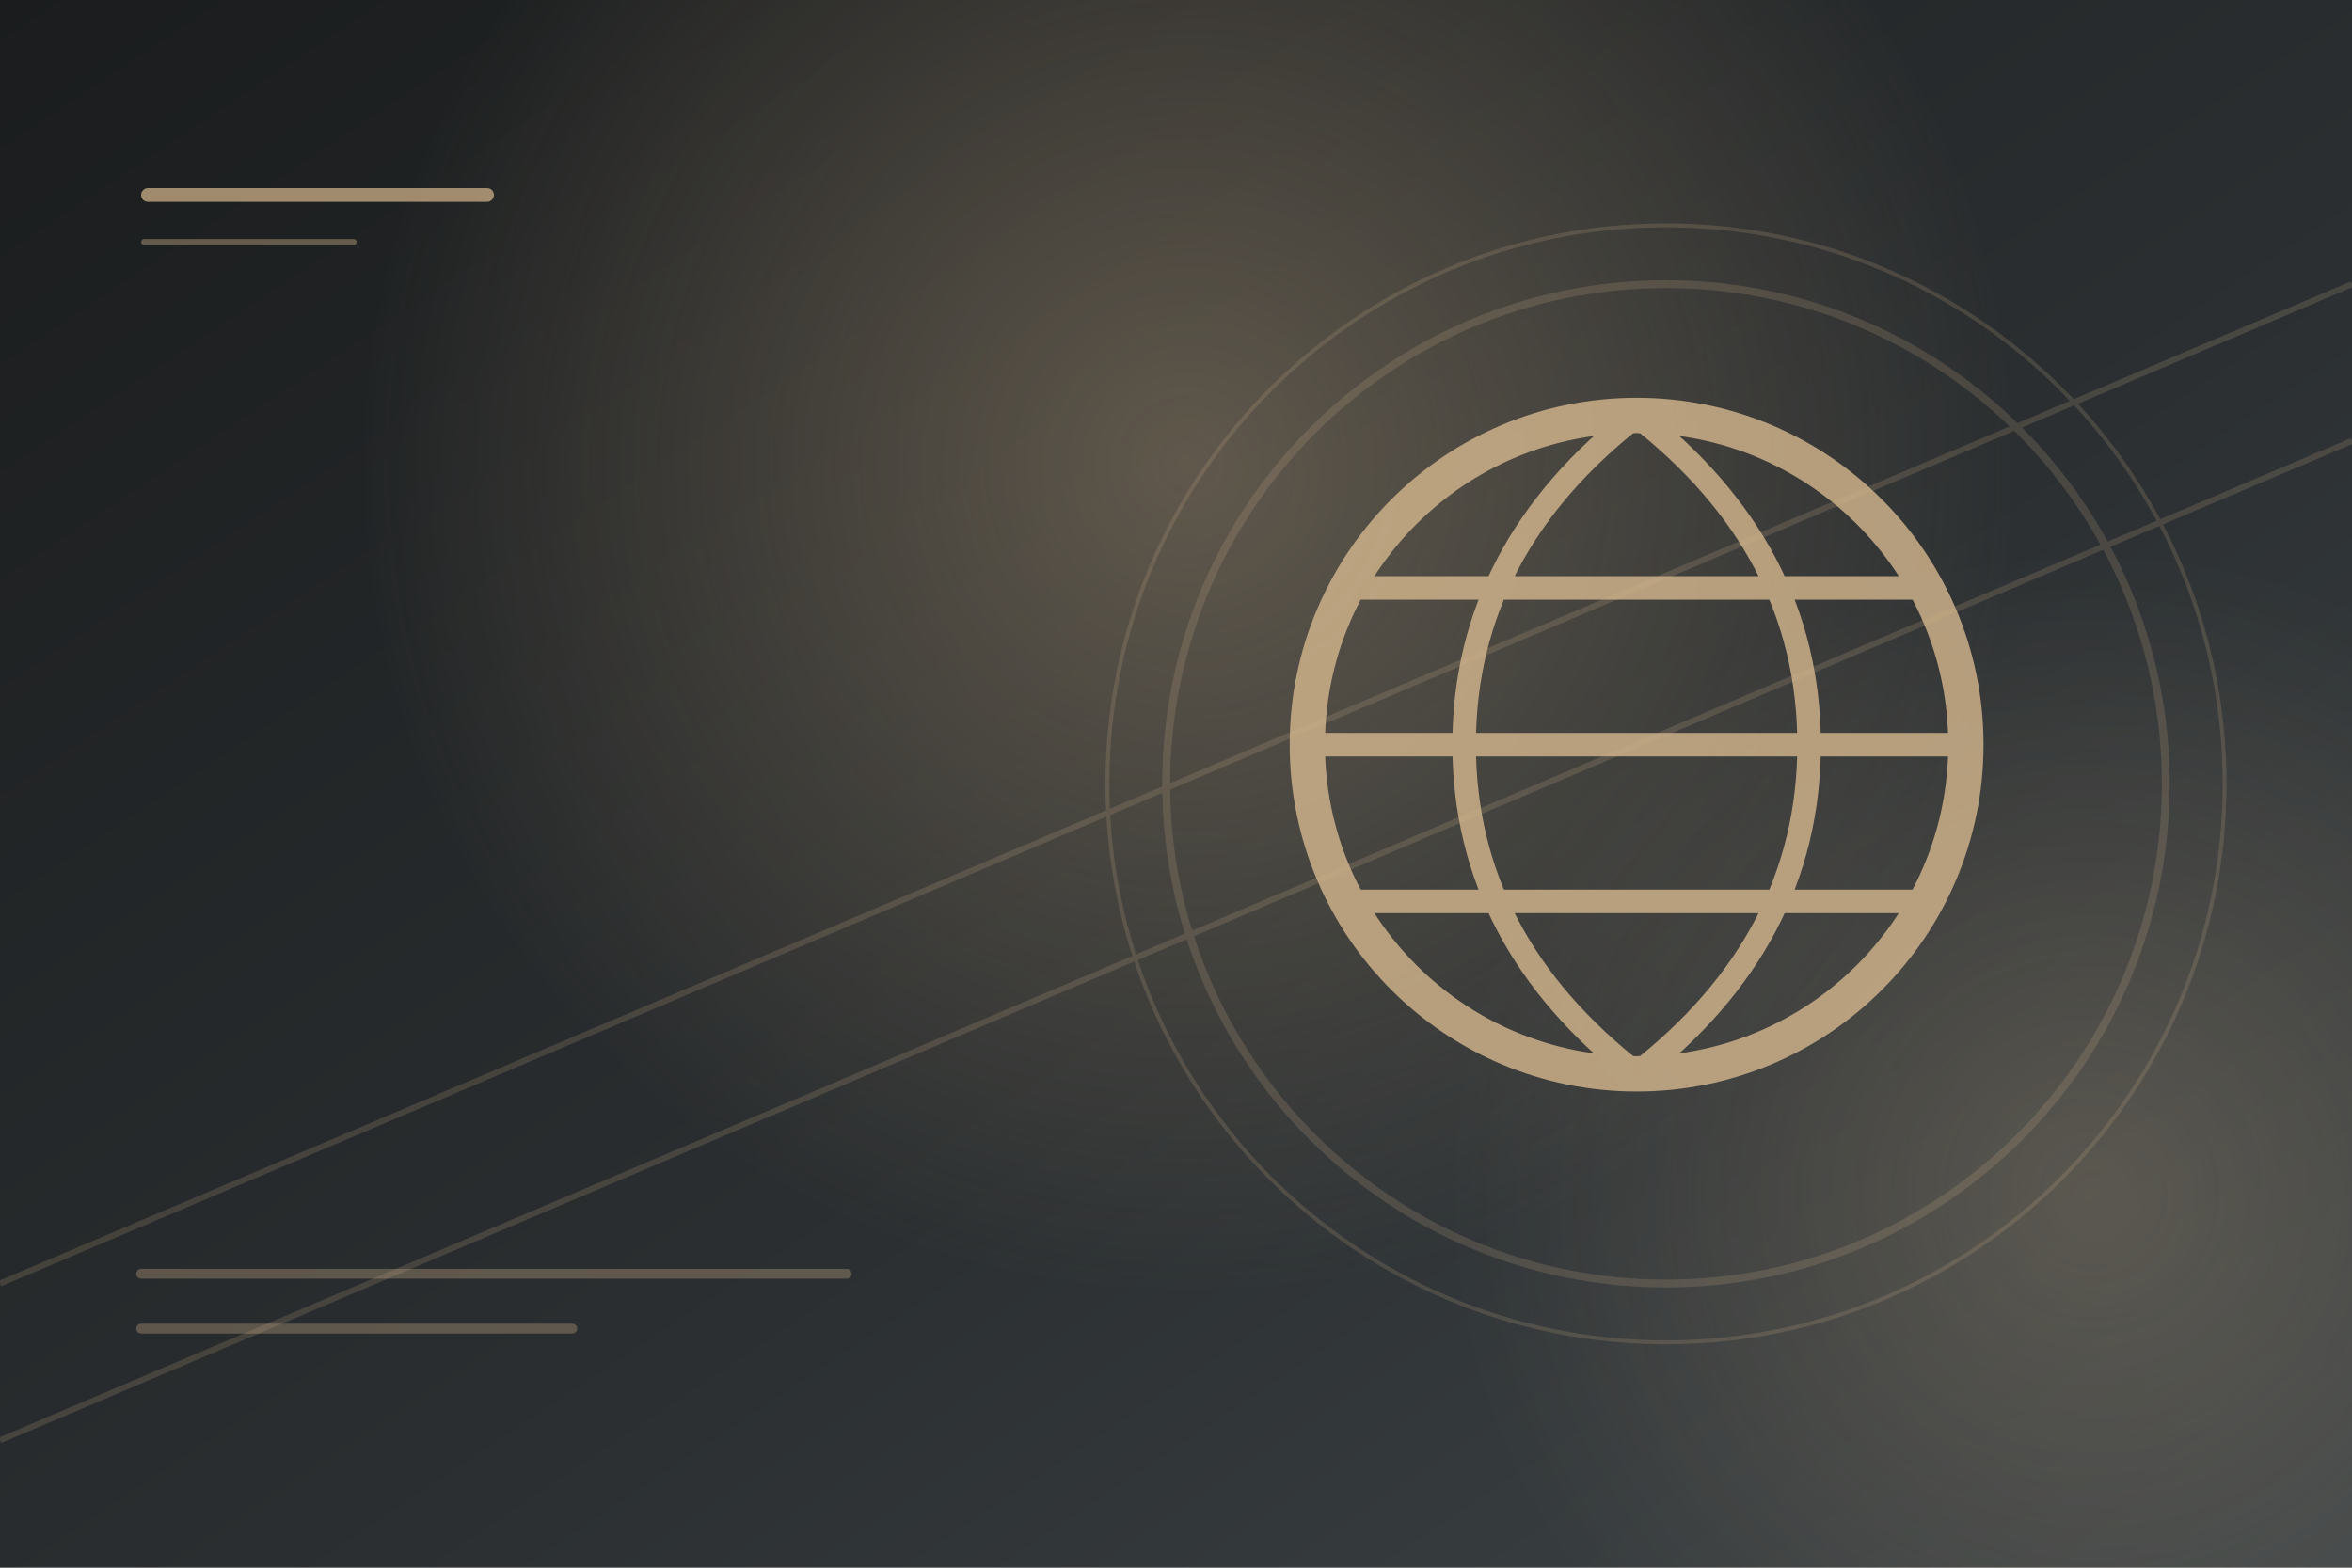
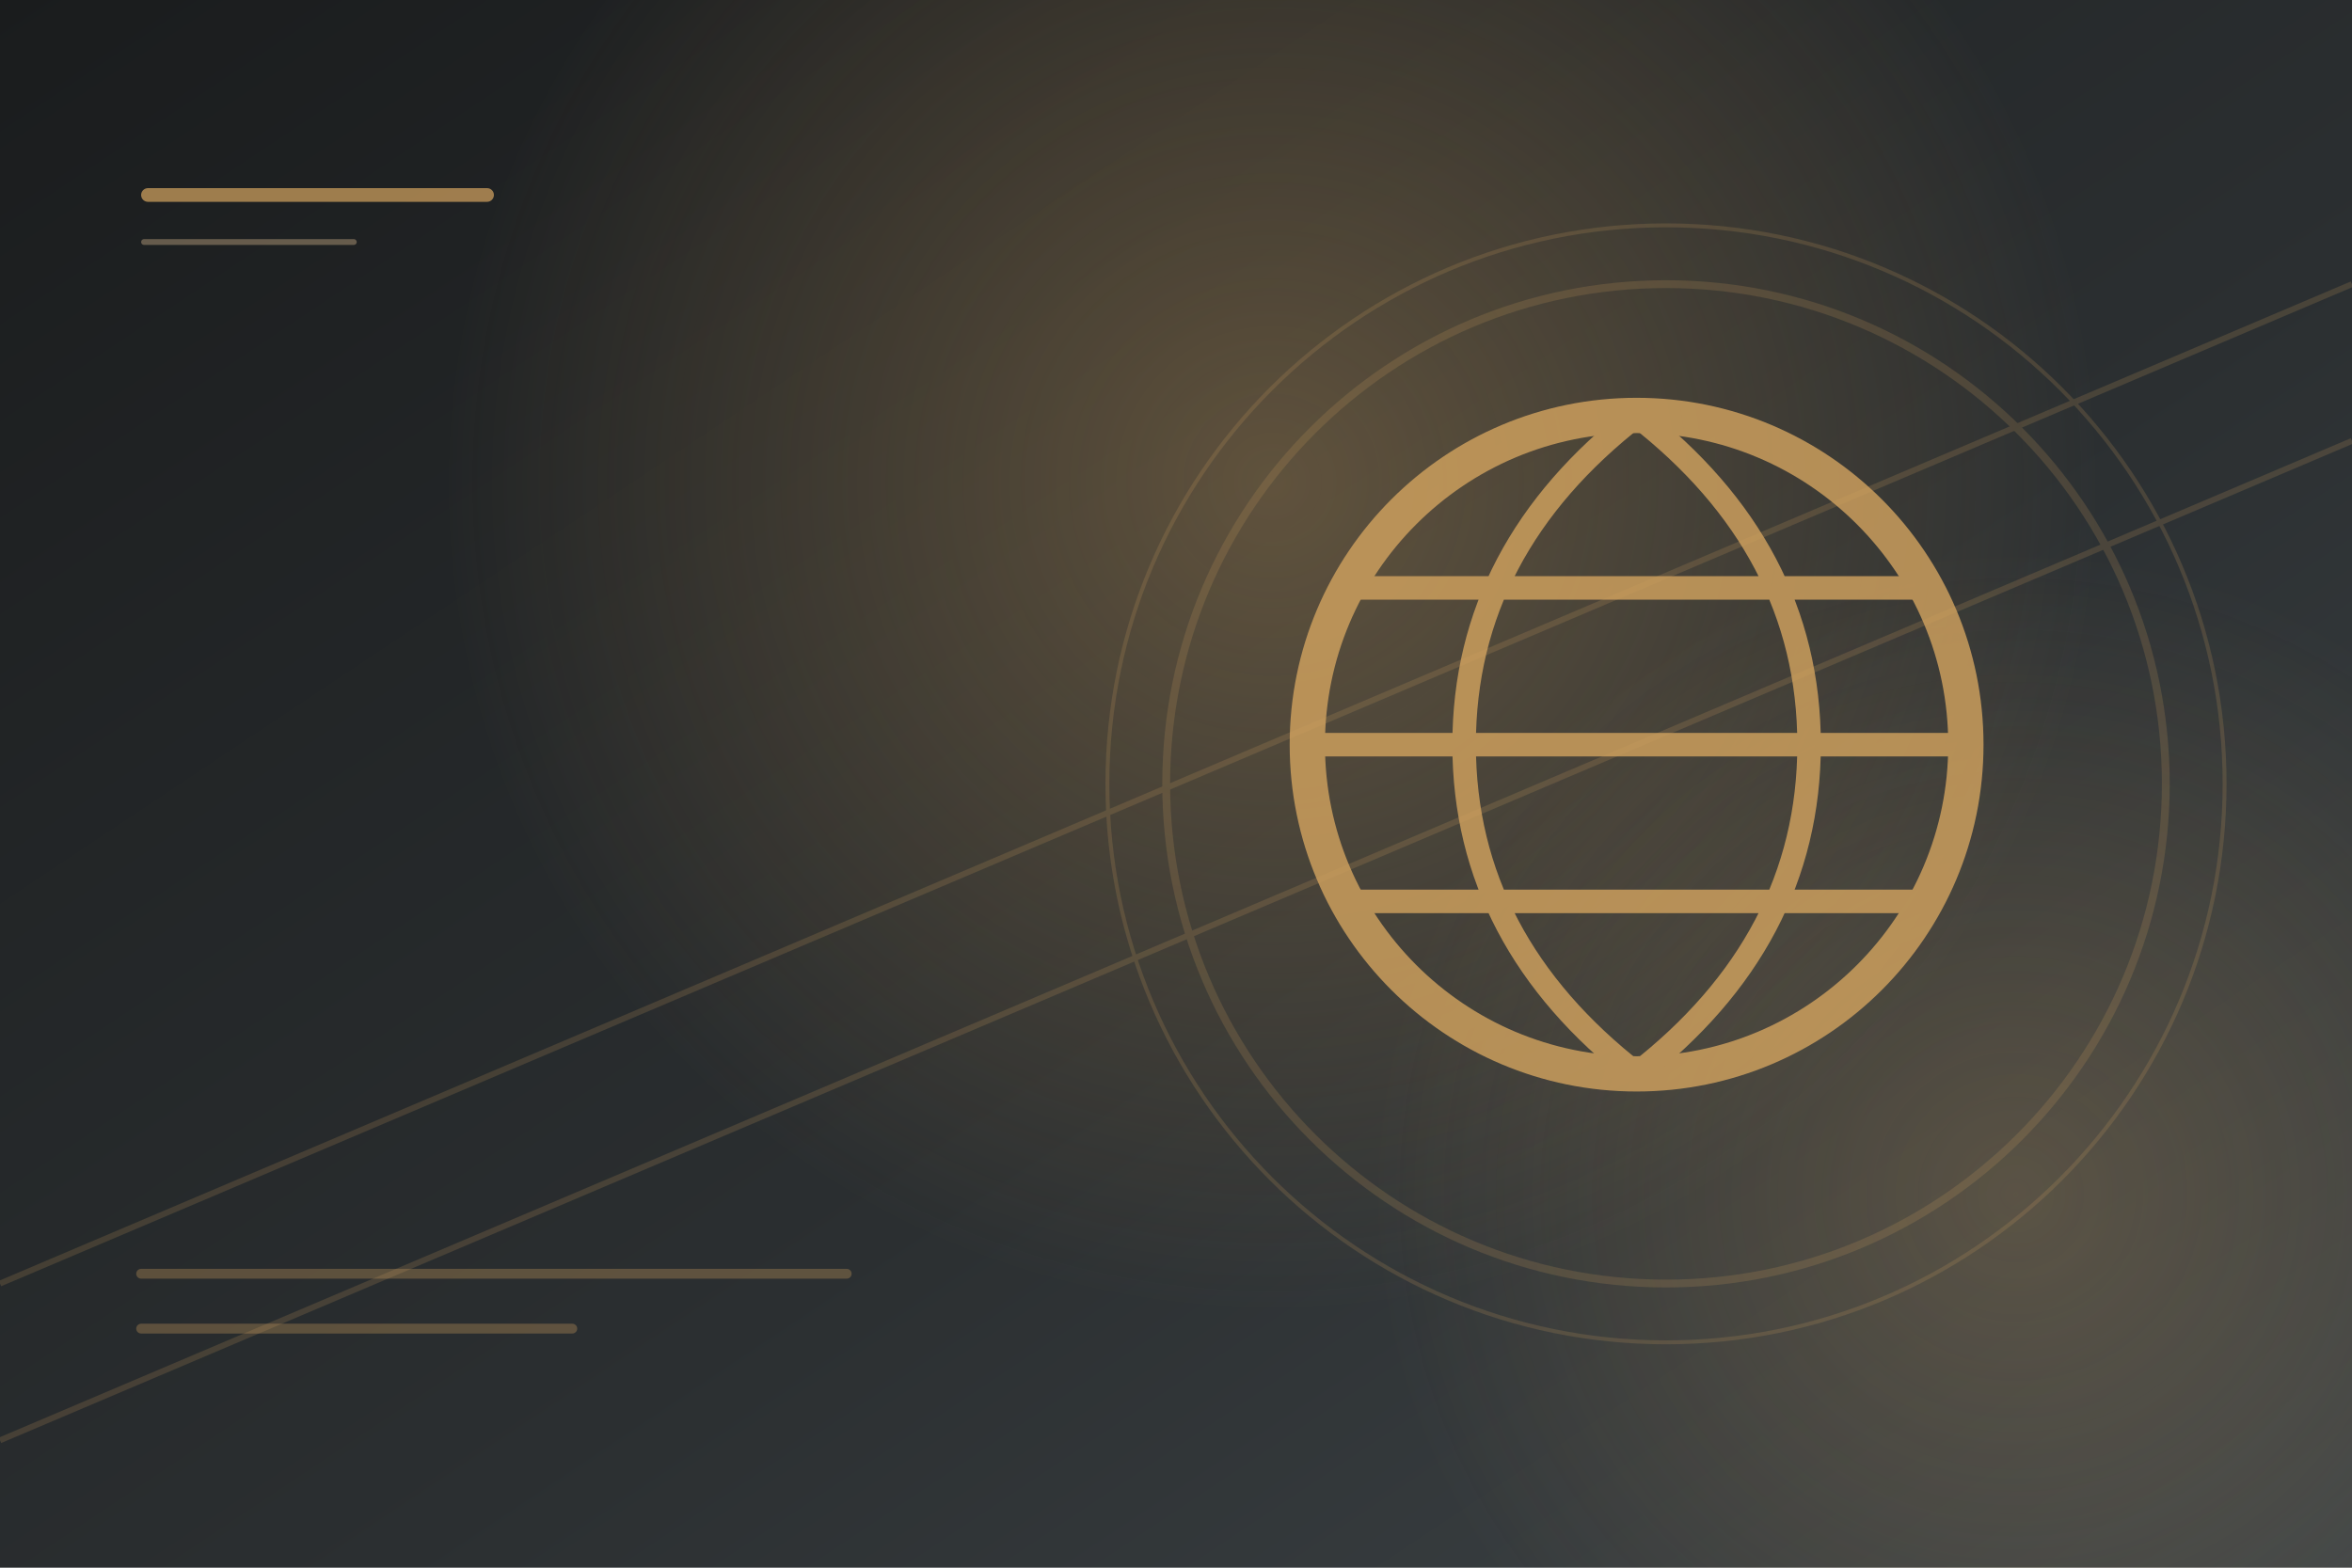
<svg xmlns="http://www.w3.org/2000/svg" width="1200" height="800" viewBox="0 0 1200 800" preserveAspectRatio="xMidYMid meet" role="img" aria-labelledby="title desc">
  <defs>
    <linearGradient id="bg" x1="0" y1="0" x2="1" y2="1">
      <stop stop-color="#1a1c1d" />
      <stop offset=".58" stop-color="#2b2f31" />
      <stop offset="1" stop-color="#3e4447" />
    </linearGradient>
    <radialGradient id="glow">
-       <stop stop-color="#d2b48c" stop-opacity=".34" />
-       <stop offset="1" stop-color="#d2b48c" stop-opacity="0" />
+       <stop stop-color="#d0a15e" stop-opacity=".34" />
+       <stop offset="1" stop-color="#d0a15e" stop-opacity="0" />
    </radialGradient>
  </defs>
  <rect width="1200" height="800" fill="url(#bg)" />
-   <circle cx="606" cy="238" r="420" fill="url(#glow)" />
-   <circle cx="1068" cy="610" r="330" fill="url(#glow)" opacity=".7" />
-   <g fill="none" stroke="#d2b48c" opacity=".18">
+   <circle cx="649" cy="247" r="420" fill="url(#glow)" />
+   <circle cx="1029" cy="610" r="330" fill="url(#glow)" opacity=".7" />
+   <g fill="none" stroke="#d0a15e" opacity=".18">
    <path d="M0 655 1200 145M0 735 1200 225" stroke-width="3" />
    <circle cx="850" cy="400" r="255" stroke-width="4" />
    <circle cx="850" cy="400" r="285" stroke-width="2" />
  </g>
-   <g color="#d2b48c" opacity=".82">
+   <g color="#d0a15e" opacity=".82">
    <circle cx="835" cy="380" r="168" fill="none" stroke="currentColor" stroke-width="18" />
    <path d="M667 380h336M835 212c-58 45-88 101-88 168s30 123 88 168M835 212c58 45 88 101 88 168s-30 123-88 168M690 300h290M690 460h290" fill="none" stroke="currentColor" stroke-width="12" />
  </g>
-   <rect x="72" y="96" width="180" height="7" rx="3.5" fill="#d2b48c" opacity=".72" />
+   <rect x="72" y="96" width="180" height="7" rx="3.5" fill="#d0a15e" opacity=".72" />
  <rect x="72" y="122" width="110" height="3" rx="1.5" fill="#d2b48c" opacity=".4" />
-   <path d="M72 650h360M72 678h220" stroke="#d2b48c" stroke-width="5" stroke-linecap="round" opacity=".32" />
+   <path d="M72 650h360M72 678h220" stroke="#d0a15e" stroke-width="5" stroke-linecap="round" opacity=".32" />
</svg>
